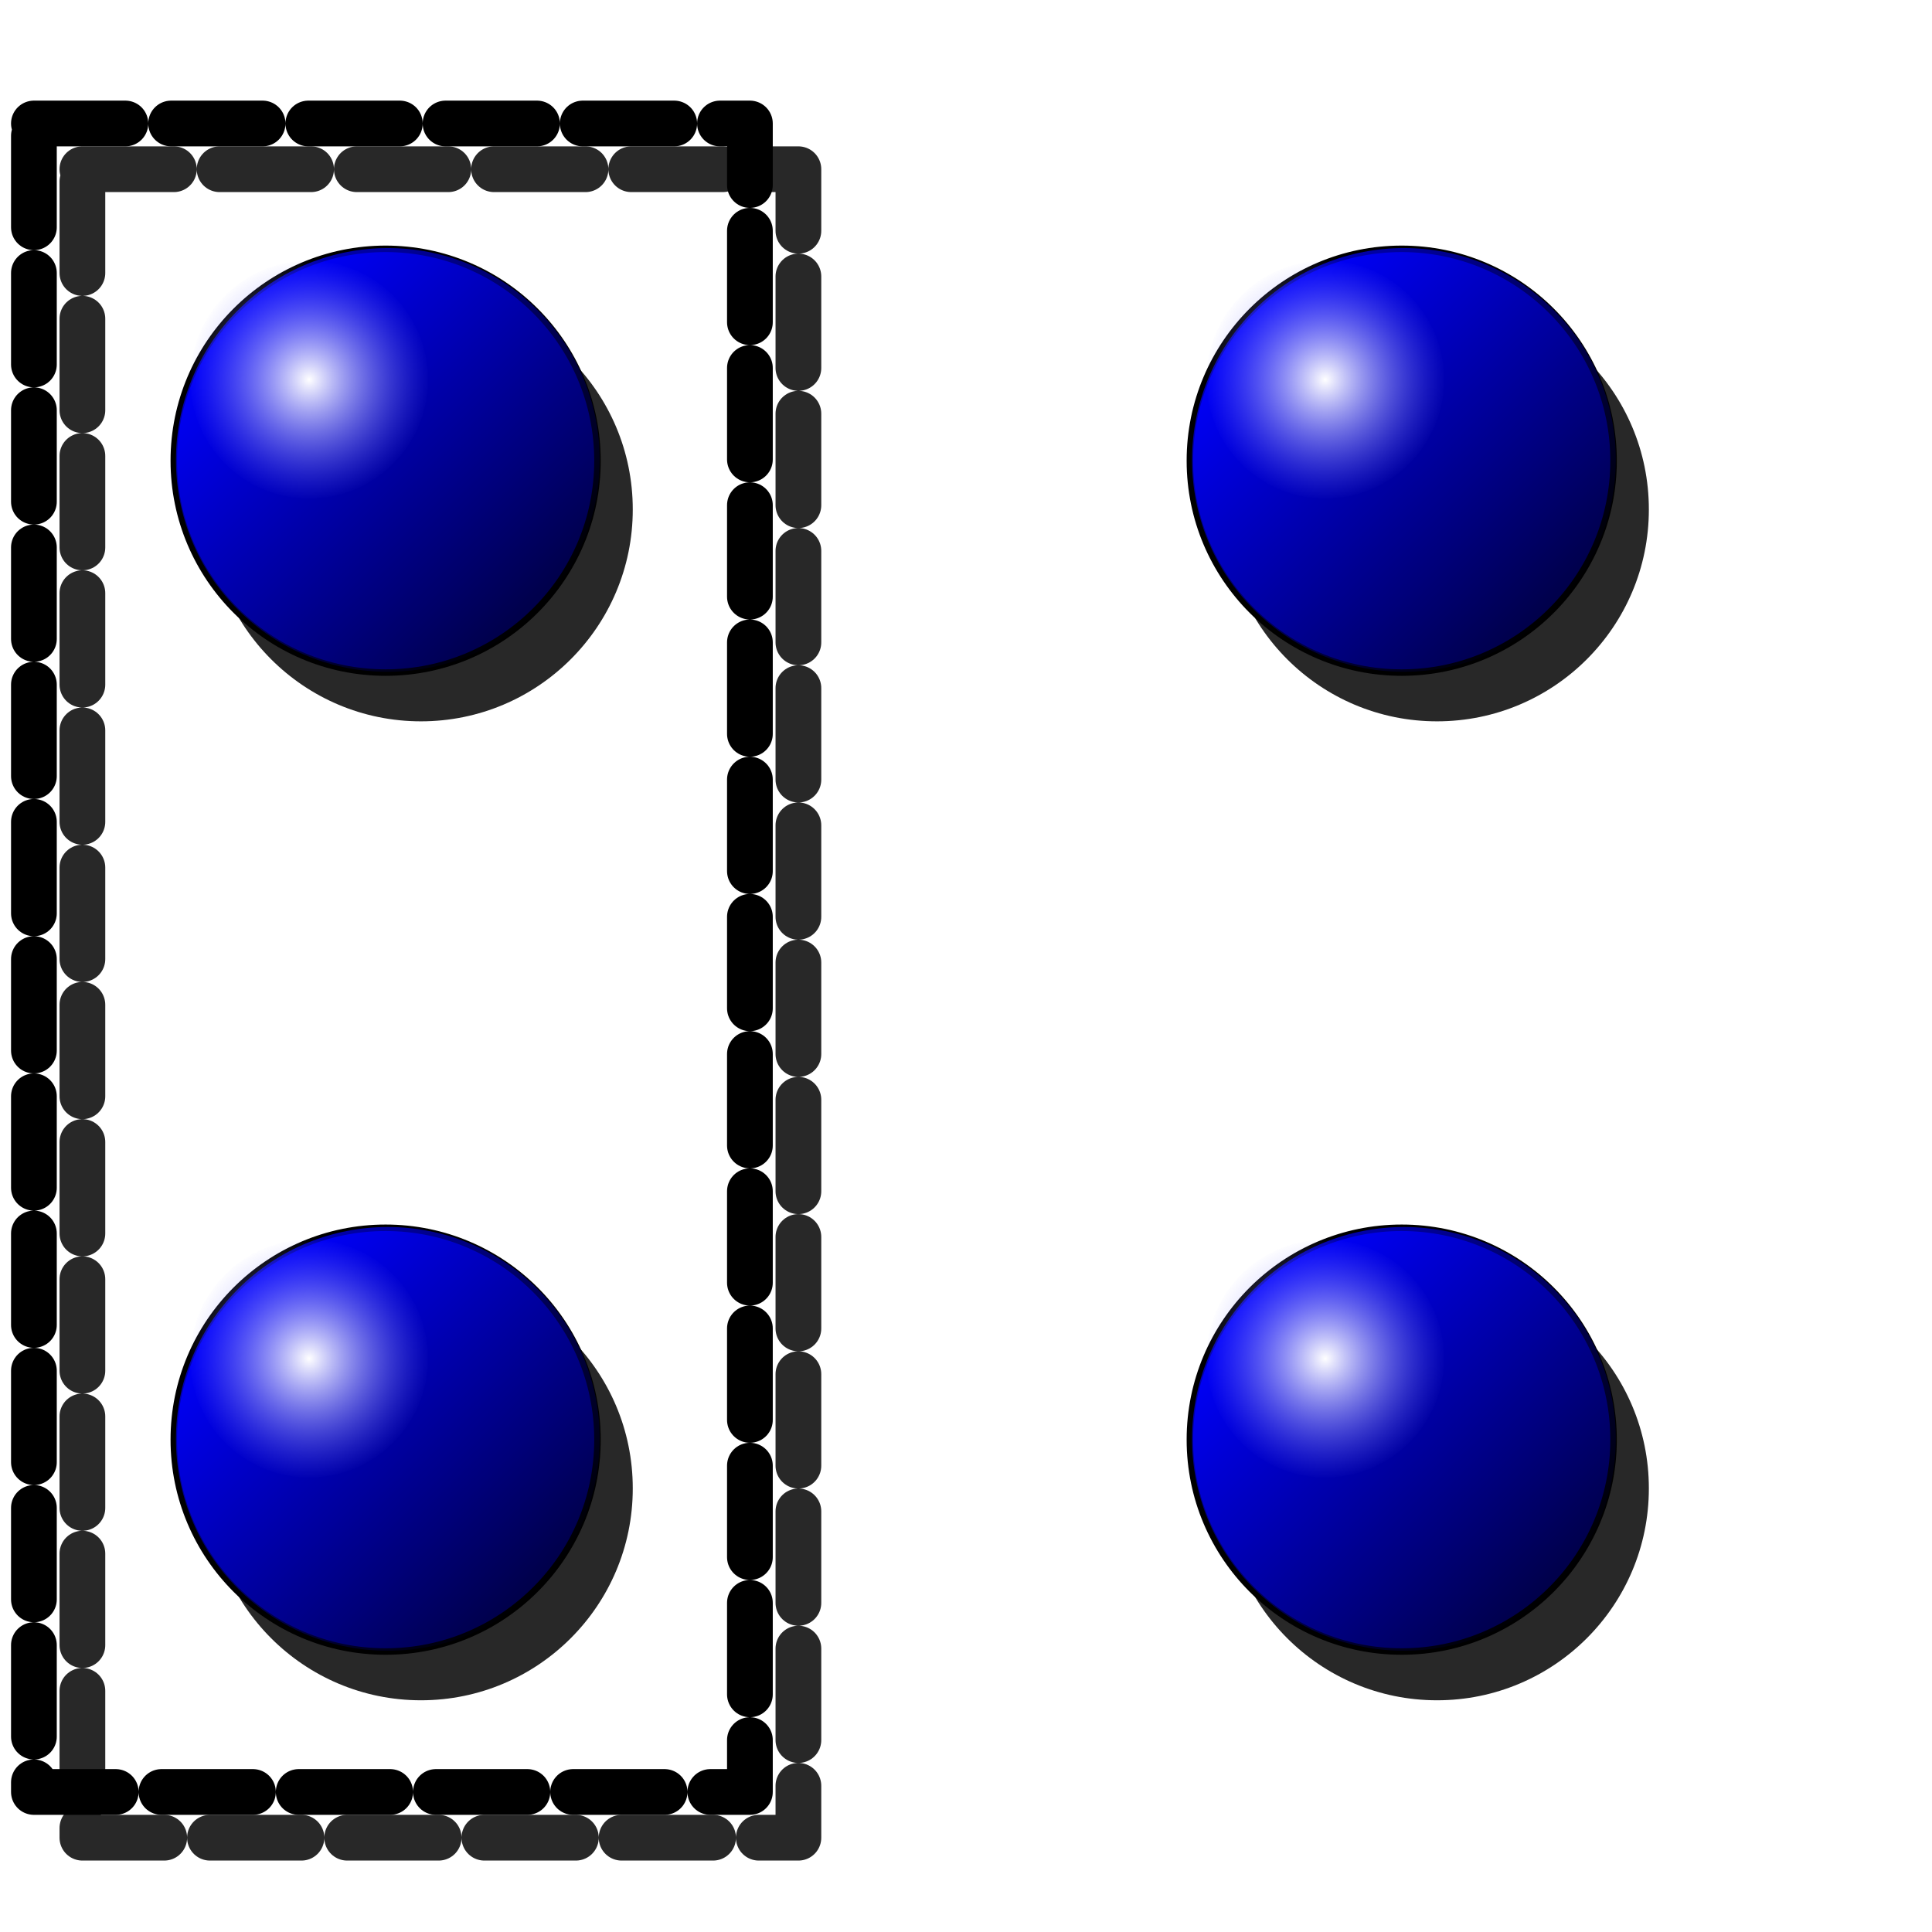
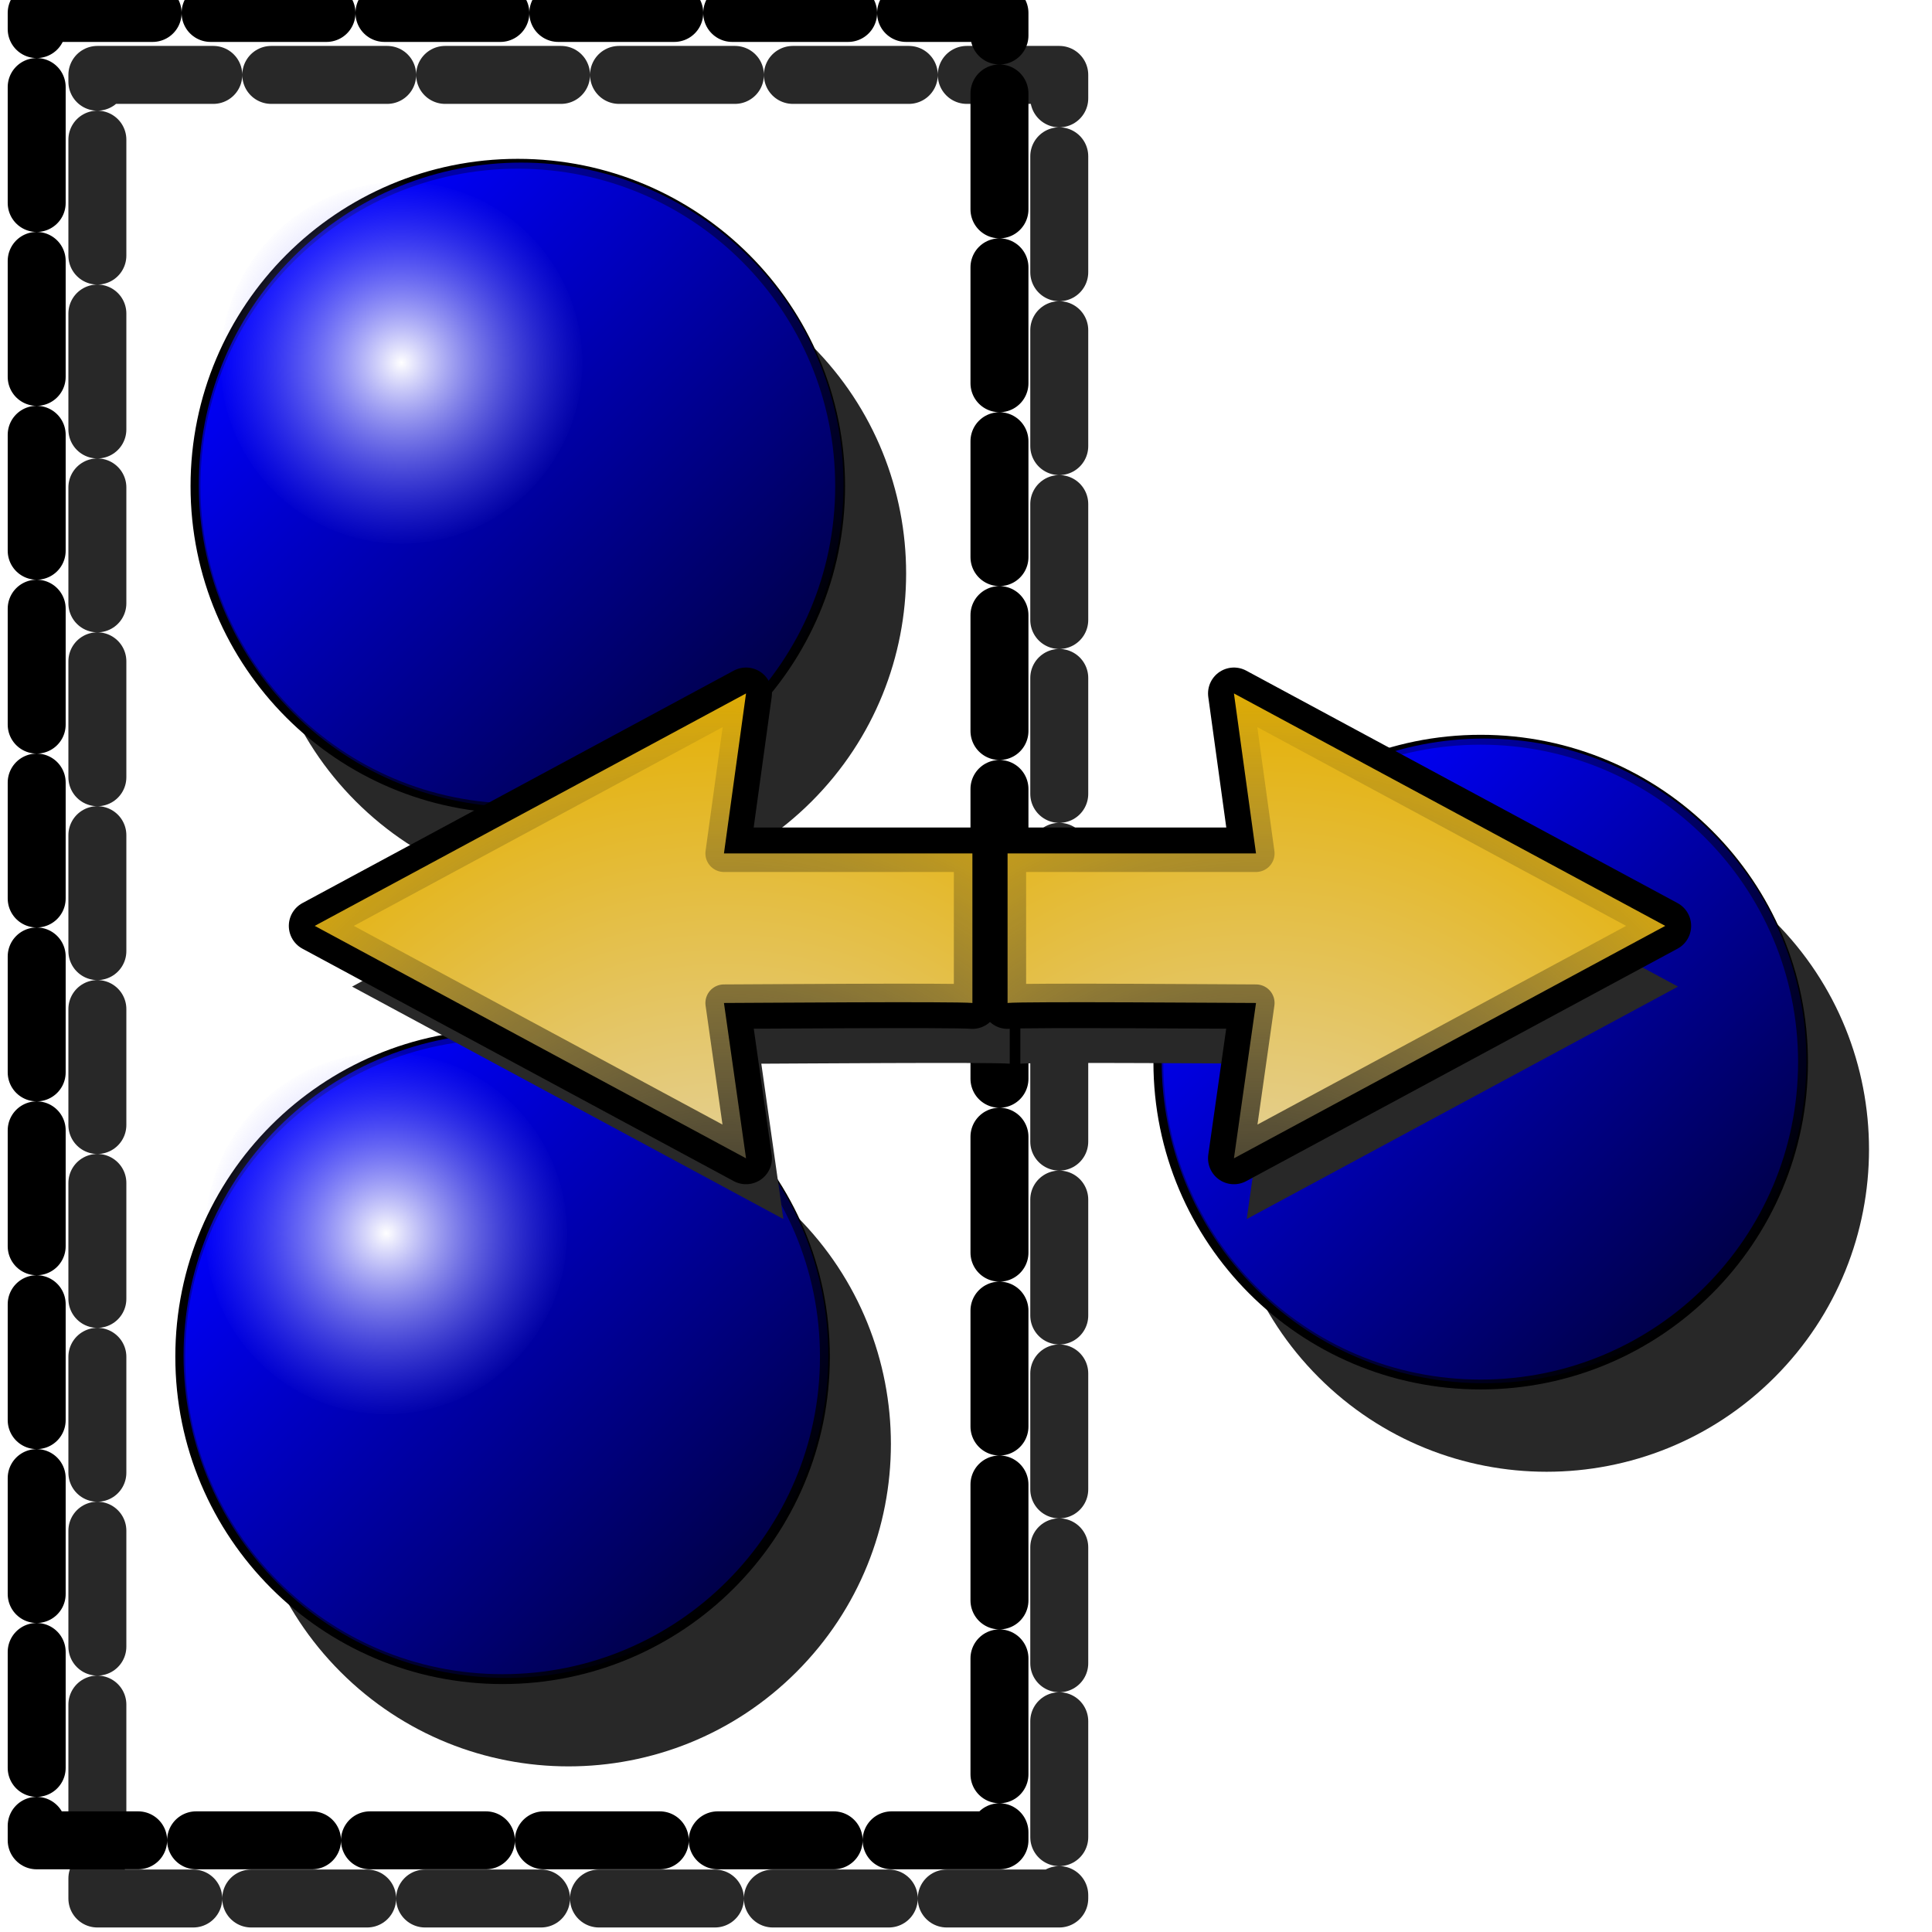
<svg xmlns="http://www.w3.org/2000/svg" xmlns:xlink="http://www.w3.org/1999/xlink" version="1.0" width="100" height="100" id="svg2">
  <defs id="defs4">
+     <linearGradient id="linearGradient3189">
+       <stop style="stop-color:#000000;stop-opacity:1;" offset="0" id="stop3191" />
+       <stop style="stop-color:#000000;stop-opacity:0;" offset="1" id="stop3193" />
+     </linearGradient>
+     <radialGradient xlink:href="#linearGradient3189" id="radialGradient4239" gradientUnits="userSpaceOnUse" gradientTransform="matrix(-1.709378,0,0,1.91594,141.7618,8.288233)" cx="50.059" cy="48.854" fx="50.059" fy="48.854" r="42.138" />
+     <linearGradient id="linearGradient3197">
+       <stop style="stop-color:#e4e1e1;stop-opacity:1;" offset="0" id="stop3199" />
+       <stop style="stop-color:#e4af00;stop-opacity:1;" offset="1" id="stop3201" />
+     </linearGradient>
+     <radialGradient xlink:href="#linearGradient3197" id="radialGradient4237" gradientUnits="userSpaceOnUse" gradientTransform="matrix(-1.709378,0,0,1.91594,141.7618,8.288233)" cx="50.059" cy="48.854" fx="50.059" fy="48.854" r="42.138" />
+     <radialGradient xlink:href="#linearGradient3252" id="radialGradient3369" gradientUnits="userSpaceOnUse" gradientTransform="matrix(0.2740521,0,0,0.2740521,28.80419,13.98132)" cx="58.012" cy="63.346" fx="58.012" fy="63.346" r="33.113" />
+     <linearGradient xlink:href="#linearGradient3384" id="linearGradient3367" gradientUnits="userSpaceOnUse" gradientTransform="matrix(0.3452564,0.3452564,-0.3452564,0.3452564,52.45859,-4.521652)" x1="25.398" y1="63.346" x2="90.625" y2="63.346" />
    <linearGradient id="linearGradient3384">
      <stop style="stop-color:#0000ff;stop-opacity:1;" offset="0" id="stop3386" />
      <stop style="stop-color:#000000;stop-opacity:1" offset="1" id="stop3388" />
    </linearGradient>
    <linearGradient id="linearGradient3252">
      <stop style="stop-color:#ffffff;stop-opacity:1" offset="0" id="stop3254" />
      <stop style="stop-color:#7f7fff;stop-opacity:0;" offset="1" id="stop3256" />
    </linearGradient>
-     <radialGradient xlink:href="#linearGradient3252" id="radialGradient3223" gradientUnits="userSpaceOnUse" gradientTransform="matrix(0.1887019,0,0,0.1887019,59.94152,52.72412)" cx="58.012" cy="63.346" fx="58.012" fy="63.346" r="33.113" />
-     <linearGradient xlink:href="#linearGradient3384" id="linearGradient3225" gradientUnits="userSpaceOnUse" gradientTransform="matrix(0.2377304,0.2377304,-0.2377304,0.2377304,76.22904,39.98368)" x1="25.398" y1="63.346" x2="90.625" y2="63.346" />
-     <linearGradient xlink:href="#linearGradient3384" id="linearGradient3244" gradientUnits="userSpaceOnUse" gradientTransform="matrix(0.2377304,0.2377304,-0.2377304,0.2377304,39.71105,40.88775)" x1="25.398" y1="63.346" x2="90.625" y2="63.346" />
-     <radialGradient xlink:href="#linearGradient3252" id="radialGradient3246" gradientUnits="userSpaceOnUse" gradientTransform="matrix(0.1887019,0,0,0.1887019,23.42353,53.62819)" cx="58.012" cy="63.346" fx="58.012" fy="63.346" r="33.113" />
-     <linearGradient xlink:href="#linearGradient3384" id="linearGradient3256" gradientUnits="userSpaceOnUse" gradientTransform="matrix(0.2377304,0.2377304,-0.2377304,0.2377304,39.71105,40.88775)" x1="25.398" y1="63.346" x2="90.625" y2="63.346" />
-     <radialGradient xlink:href="#linearGradient3252" id="radialGradient3258" gradientUnits="userSpaceOnUse" gradientTransform="matrix(0.1887019,0,0,0.1887019,23.42353,53.62819)" cx="58.012" cy="63.346" fx="58.012" fy="63.346" r="33.113" />
-     <radialGradient xlink:href="#linearGradient3252" id="radialGradient4343" gradientUnits="userSpaceOnUse" gradientTransform="matrix(0.1887019,0,0,0.1887019,10.89282,7.436544)" cx="58.012" cy="63.346" fx="58.012" fy="63.346" r="33.113" />
-     <linearGradient xlink:href="#linearGradient3384" id="linearGradient4346" gradientUnits="userSpaceOnUse" gradientTransform="matrix(0.2377304,0.2377304,-0.2377304,0.2377304,27.18034,-5.303897)" x1="25.398" y1="63.346" x2="90.625" y2="63.346" />
-     <radialGradient xlink:href="#linearGradient3252" id="radialGradient2635" gradientUnits="userSpaceOnUse" gradientTransform="matrix(0.1887019,0,0,0.1887019,59.94152,52.72412)" cx="58.012" cy="63.346" fx="58.012" fy="63.346" r="33.113" />
-     <linearGradient xlink:href="#linearGradient3384" id="linearGradient2638" gradientUnits="userSpaceOnUse" gradientTransform="matrix(0.2377304,0.2377304,-0.2377304,0.2377304,76.22904,39.98368)" x1="25.398" y1="63.346" x2="90.625" y2="63.346" />
-     <linearGradient xlink:href="#linearGradient3384" id="linearGradient3248" gradientUnits="userSpaceOnUse" gradientTransform="matrix(0.2377304,0.2377304,-0.2377304,0.2377304,39.71105,40.88775)" x1="25.398" y1="63.346" x2="90.625" y2="63.346" />
-     <radialGradient xlink:href="#linearGradient3252" id="radialGradient3250" gradientUnits="userSpaceOnUse" gradientTransform="matrix(0.1887019,0,0,0.1887019,23.42353,53.62819)" cx="58.012" cy="63.346" fx="58.012" fy="63.346" r="33.113" />
+     <radialGradient xlink:href="#linearGradient3197" id="radialGradient3367" gradientUnits="userSpaceOnUse" gradientTransform="matrix(-1.709378,0,0,1.91594,141.7618,8.288233)" cx="50.059" cy="48.854" fx="50.059" fy="48.854" r="42.138" />
+     <radialGradient xlink:href="#linearGradient3189" id="radialGradient3370" gradientUnits="userSpaceOnUse" gradientTransform="matrix(-1.709378,0,0,1.91594,141.7618,8.288233)" cx="50.059" cy="48.854" fx="50.059" fy="48.854" r="42.138" />
+     <radialGradient xlink:href="#linearGradient3197" id="radialGradient3384" gradientUnits="userSpaceOnUse" gradientTransform="matrix(-1.709378,0,0,1.91594,141.7618,8.288233)" cx="50.059" cy="48.854" fx="50.059" fy="48.854" r="42.138" />
+     <radialGradient xlink:href="#linearGradient3189" id="radialGradient3386" gradientUnits="userSpaceOnUse" gradientTransform="matrix(-1.709378,0,0,1.91594,141.7618,8.288233)" cx="50.059" cy="48.854" fx="50.059" fy="48.854" r="42.138" />
+     <radialGradient xlink:href="#linearGradient3197" id="radialGradient3388" gradientUnits="userSpaceOnUse" gradientTransform="matrix(-1.709378,0,0,1.91594,141.7618,8.288233)" cx="50.059" cy="48.854" fx="50.059" fy="48.854" r="42.138" />
+     <radialGradient xlink:href="#linearGradient3189" id="radialGradient3390" gradientUnits="userSpaceOnUse" gradientTransform="matrix(-1.709378,0,0,1.91594,141.7618,8.288233)" cx="50.059" cy="48.854" fx="50.059" fy="48.854" r="42.138" />
+     <radialGradient xlink:href="#linearGradient3197" id="radialGradient3404" gradientUnits="userSpaceOnUse" gradientTransform="matrix(-1.709378,0,0,1.91594,141.7618,8.288233)" cx="50.059" cy="48.854" fx="50.059" fy="48.854" r="42.138" />
+     <radialGradient xlink:href="#linearGradient3189" id="radialGradient3406" gradientUnits="userSpaceOnUse" gradientTransform="matrix(-1.709378,0,0,1.91594,141.7618,8.288233)" cx="50.059" cy="48.854" fx="50.059" fy="48.854" r="42.138" />
+     <radialGradient xlink:href="#linearGradient3197" id="radialGradient3408" gradientUnits="userSpaceOnUse" gradientTransform="matrix(-1.709378,0,0,1.91594,141.7618,8.288233)" cx="50.059" cy="48.854" fx="50.059" fy="48.854" r="42.138" />
+     <radialGradient xlink:href="#linearGradient3189" id="radialGradient3410" gradientUnits="userSpaceOnUse" gradientTransform="matrix(-1.709378,0,0,1.91594,141.7618,8.288233)" cx="50.059" cy="48.854" fx="50.059" fy="48.854" r="42.138" />
  </defs>
-   <rect style="opacity:1;fill:none;fill-opacity:1;fill-rule:evenodd;stroke:#282828;stroke-width:2.367;stroke-linecap:round;stroke-linejoin:round;stroke-miterlimit:4;stroke-dasharray:4.735, 2.367;stroke-dashoffset:0;stroke-opacity:1" id="rect3258" width="37.06" height="86.36" x="4.265" y="8.759" />
-   <g id="g3241" transform="translate(-54.88703,0.2591603)">
-     <path d="M 87.639,26.11 C 87.641,32.167 82.731,37.077 76.675,37.077 C 70.618,37.077 65.709,32.167 65.71,26.11 C 65.709,20.054 70.618,15.144 76.675,15.144 C 82.731,15.144 87.641,20.054 87.639,26.11 L 87.639,26.11 z " style="fill:#282828;fill-opacity:1;fill-rule:evenodd;stroke:none;stroke-width:0.336px;stroke-linecap:butt;stroke-linejoin:miter;stroke-opacity:1" id="path3295" />
-     <g transform="translate(36.51799,-46.19165)" id="g3248">
-       <path id="path3250" style="fill:#0000ff;fill-opacity:1;fill-rule:evenodd;stroke:#000000;stroke-width:0.336px;stroke-linecap:butt;stroke-linejoin:miter;stroke-opacity:1" d="M 49.294,69.779 C 49.295,75.835 44.386,80.745 38.329,80.745 C 32.273,80.745 27.363,75.835 27.365,69.779 C 27.363,63.722 32.273,58.812 38.329,58.812 C 44.386,58.812 49.295,63.722 49.294,69.779 L 49.294,69.779 z " />
-       <path id="path3252" style="opacity:0.717;fill:url(#linearGradient3248);fill-opacity:1;fill-rule:evenodd;stroke:none;stroke-width:1px;stroke-linecap:butt;stroke-linejoin:miter;stroke-opacity:1" d="M 46.196,77.491 C 41.914,81.775 34.971,81.775 30.688,77.493 C 26.406,73.21 26.406,66.267 30.69,61.985 C 34.971,57.702 41.915,57.701 46.198,61.984 C 50.48,66.266 50.479,73.21 46.196,77.491 L 46.196,77.491 z " />
-       <path id="path3254" style="fill:url(#radialGradient3250);fill-opacity:1;fill-rule:evenodd;stroke:none;stroke-width:1px;stroke-linecap:butt;stroke-linejoin:miter;stroke-opacity:1" d="M 40.525,65.582 C 40.525,68.981 37.77,71.737 34.37,71.737 C 30.971,71.737 28.216,68.981 28.216,65.582 C 28.216,62.182 30.971,59.426 34.37,59.426 C 37.77,59.426 40.525,62.182 40.525,65.582 L 40.525,65.582 z " />
+   <g id="g3376" transform="matrix(1.521534,0,0,1.521534,-12.452,-10.72534)">
+     <path d="M 35.796,34.31 C 31.514,38.593 24.571,38.593 20.288,34.311 C 16.006,30.028 16.006,23.085 20.29,18.803 C 24.571,14.52 31.515,14.519 35.797,18.802 C 40.08,23.084 40.079,30.028 35.796,34.31 L 35.796,34.31 z " style="opacity:1;fill:#282828;fill-opacity:1;fill-rule:evenodd;stroke:none;stroke-width:1px;stroke-linecap:butt;stroke-linejoin:miter;stroke-opacity:1" id="path3390" />
+     <g transform="matrix(0.688562,0,0,0.688562,-8.940652,-2.190459)" id="g3651">
+       <path id="path3393" style="fill:#0000ff;fill-opacity:1;fill-rule:evenodd;stroke:#000000;stroke-width:0.488px;stroke-linecap:butt;stroke-linejoin:miter;stroke-opacity:1" d="M 66.376,37.437 C 66.377,46.233 59.247,53.364 50.452,53.364 C 41.656,53.364 34.526,46.233 34.528,37.437 C 34.526,28.641 41.656,21.51 50.452,21.51 C 59.247,21.51 66.377,28.641 66.376,37.437 L 66.376,37.437 z " />
+       <path id="path3395" style="opacity:0.717;fill:url(#linearGradient3367);fill-opacity:1;fill-rule:evenodd;stroke:none;stroke-width:1px;stroke-linecap:butt;stroke-linejoin:miter;stroke-opacity:1" d="M 61.877,48.638 C 55.658,54.858 45.574,54.859 39.355,48.64 C 33.135,42.42 33.136,32.336 39.357,26.118 C 45.575,19.897 55.659,19.896 61.879,26.116 C 68.098,32.335 68.098,42.419 61.877,48.638 L 61.877,48.638 z " />
+       <path id="path3397" style="fill:url(#radialGradient3369);fill-opacity:1;fill-rule:evenodd;stroke:none;stroke-width:1px;stroke-linecap:butt;stroke-linejoin:miter;stroke-opacity:1" d="M 53.64,31.341 C 53.641,36.278 49.639,40.281 44.702,40.281 C 39.766,40.281 35.764,36.278 35.765,31.341 C 35.764,26.405 39.766,22.402 44.702,22.402 C 49.639,22.402 53.641,26.405 53.64,31.341 L 53.64,31.341 z " />
    </g>
  </g>
-   <rect style="opacity:1;fill:none;fill-opacity:1;fill-rule:evenodd;stroke:#000000;stroke-width:2.367;stroke-linecap:round;stroke-linejoin:round;stroke-miterlimit:4;stroke-dasharray:4.735, 2.367;stroke-dashoffset:0;stroke-opacity:1" id="rect3231" width="37.06" height="86.36" x="1.755" y="6.392" />
-   <use x="0" y="0" xlink:href="#g3241" id="use3252" transform="translate(52.59276,-2.4483171e-8)" width="100" height="100" />
-   <use x="0" y="0" xlink:href="#use3252" id="use3254" transform="translate(-52.59276,50.67031)" width="100" height="100" />
-   <use x="0" y="0" xlink:href="#use3254" id="use3256" transform="translate(52.59276,-2.4483185e-8)" width="100" height="100" />
+   <use x="0" y="0" xlink:href="#g3376" id="use3383" transform="translate(49.8385,29.81193)" width="100" height="100" />
+   <use x="0" y="0" xlink:href="#use3383" id="use3385" transform="translate(-50.62644,15.24945)" width="100" height="100" />
+   <rect style="opacity:1;fill:none;fill-opacity:1;fill-rule:evenodd;stroke:#282828;stroke-width:3;stroke-linecap:round;stroke-linejoin:round;stroke-miterlimit:4;stroke-dasharray:6,3;stroke-dashoffset:0;stroke-opacity:1" id="rect4726" width="49.787" height="94.389" x="5.04" y="3.877" />
+   <rect style="opacity:1;fill:none;fill-opacity:1;fill-rule:evenodd;stroke:#000000;stroke-width:3;stroke-linecap:round;stroke-linejoin:round;stroke-miterlimit:4;stroke-dasharray:6,3;stroke-dashoffset:0;stroke-opacity:1" id="rect4688" width="49.833" height="94.585" x="1.899" y="0.67" />
+   <g id="g3392" transform="translate(154.6884,75.08599)">
+     <g transform="translate(-166.5441,7.339232)" id="g3378">
+       <path style="fill:#282828;fill-opacity:1;fill-rule:evenodd;stroke:none;stroke-width:4.037;stroke-linecap:round;stroke-linejoin:round;stroke-miterlimit:4;stroke-dashoffset:0;stroke-opacity:1" d="M 51.261,-35.109 L 52.403,-43.39 L 30.079,-31.359 L 52.403,-19.328 L 51.261,-27.368 C 52.143,-27.368 63.261,-27.456 64.12,-27.368 L 64.12,-35.109 L 51.261,-35.109 z " id="path4225" />
+       <g id="g4217" transform="matrix(0.4756748,0,0,0.4756748,22.59836,-57.55591)">
+         <path id="path3242" d="M 56.192,40.582 L 58.594,23.174 L 11.662,48.466 L 58.594,73.759 L 56.192,56.855 C 58.046,56.855 81.42,56.671 83.226,56.855 L 83.226,40.582 L 56.192,40.582 z " style="fill:none;fill-opacity:1;fill-rule:evenodd;stroke:#000000;stroke-width:5.637;stroke-linecap:round;stroke-linejoin:round;stroke-miterlimit:4;stroke-dasharray:none;stroke-dashoffset:0;stroke-opacity:1" />
+         <path id="path3176" d="M 56.192,40.582 L 58.594,23.174 L 11.662,48.466 L 58.594,73.759 L 56.192,56.855 C 58.046,56.855 81.42,56.671 83.226,56.855 L 83.226,40.582 L 56.192,40.582 z " style="fill:url(#radialGradient3404);fill-opacity:1;fill-rule:evenodd;stroke:url(#radialGradient3406);stroke-width:4.037;stroke-linecap:round;stroke-linejoin:round;stroke-miterlimit:4;stroke-dashoffset:0;stroke-opacity:1" />
+       </g>
+     </g>
+     <g transform="translate(0,-0.3651949)" id="g3372">
+       <path style="fill:#282828;fill-opacity:1;fill-rule:evenodd;stroke:none;stroke-width:4.037;stroke-linecap:round;stroke-linejoin:round;stroke-miterlimit:4;stroke-dashoffset:0;stroke-opacity:1" d="M -89.016,-27.404 L -90.159,-35.685 L -67.834,-23.654 L -90.159,-11.623 L -89.016,-19.664 C -89.898,-19.664 -101.017,-19.751 -101.875,-19.664 L -101.875,-27.404 L -89.016,-27.404 z " id="path3359" />
+       <g id="g3361" transform="matrix(-0.4756748,0,0,0.4756748,-62.94835,-49.85148)">
+         <path id="path3363" d="M 56.192,40.582 L 58.594,23.174 L 11.662,48.466 L 58.594,73.759 L 56.192,56.855 C 58.046,56.855 81.42,56.671 83.226,56.855 L 83.226,40.582 L 56.192,40.582 z " style="fill:none;fill-opacity:1;fill-rule:evenodd;stroke:#000000;stroke-width:5.637;stroke-linecap:round;stroke-linejoin:round;stroke-miterlimit:4;stroke-dasharray:none;stroke-dashoffset:0;stroke-opacity:1" />
+         <path id="path3365" d="M 56.192,40.582 L 58.594,23.174 L 11.662,48.466 L 58.594,73.759 L 56.192,56.855 C 58.046,56.855 81.42,56.671 83.226,56.855 L 83.226,40.582 L 56.192,40.582 z " style="fill:url(#radialGradient3408);fill-opacity:1;fill-rule:evenodd;stroke:url(#radialGradient3410);stroke-width:4.037;stroke-linecap:round;stroke-linejoin:round;stroke-miterlimit:4;stroke-dashoffset:0;stroke-opacity:1" />
+       </g>
+     </g>
+   </g>
</svg>
